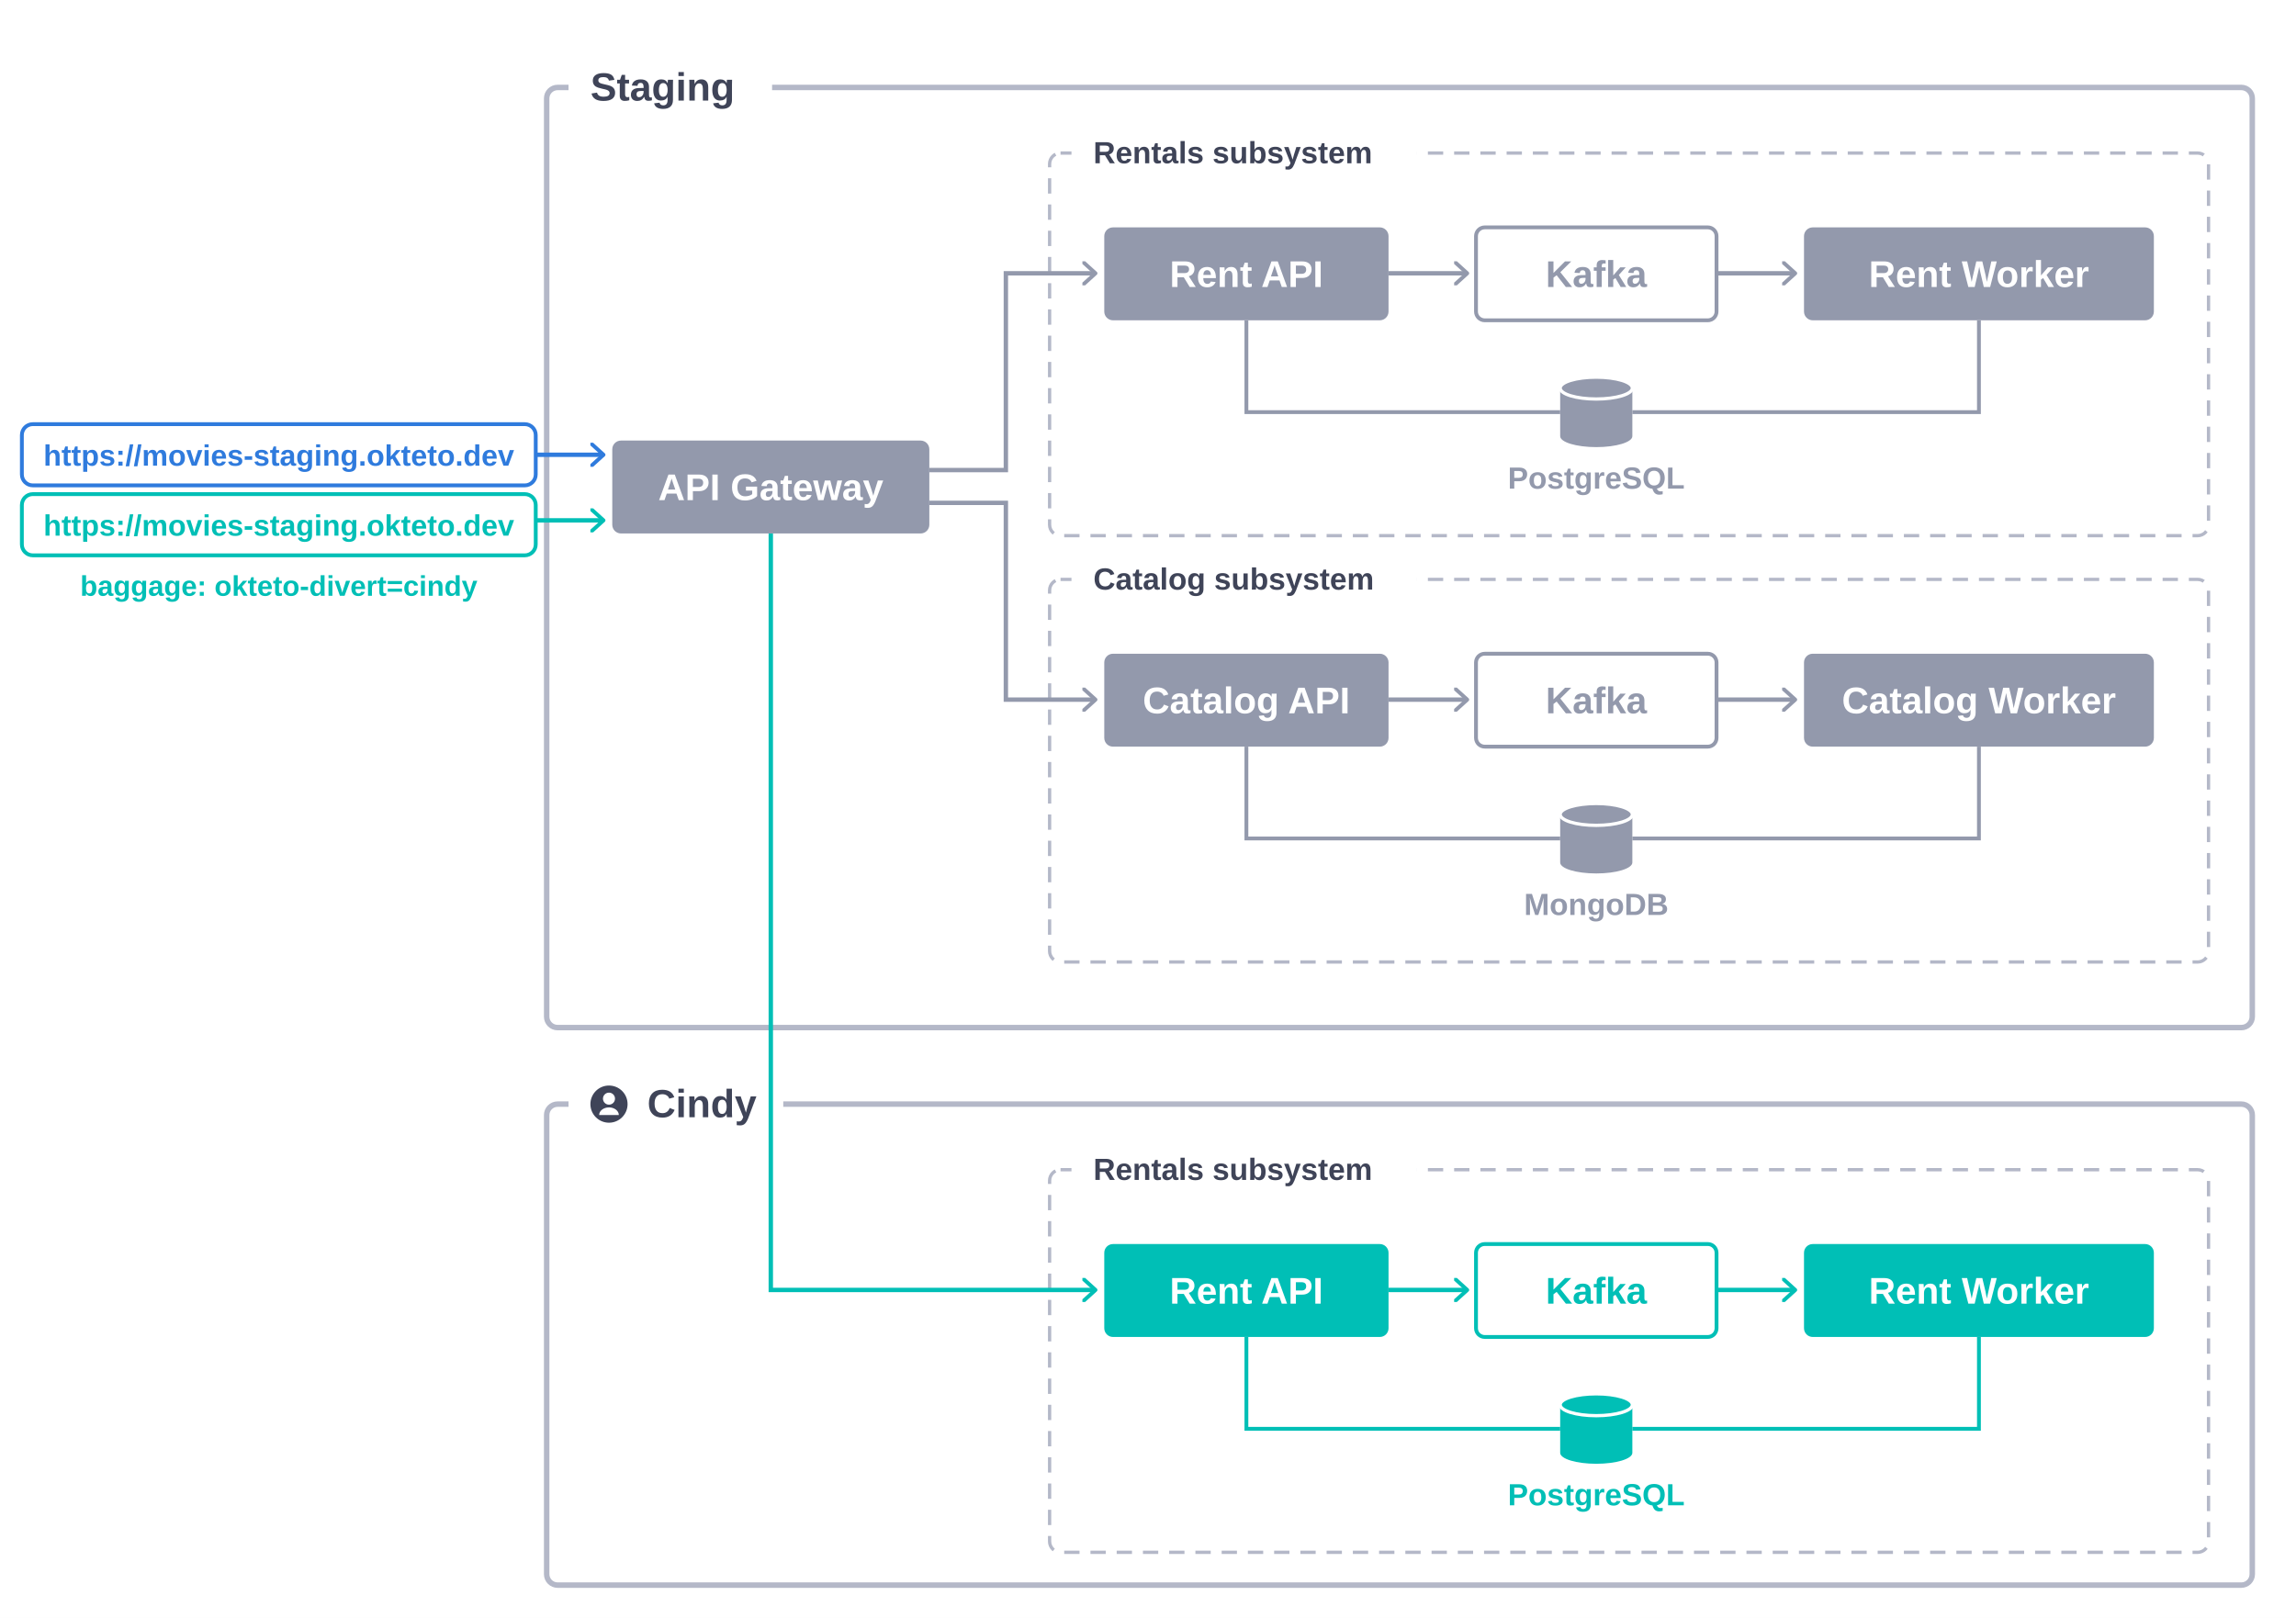
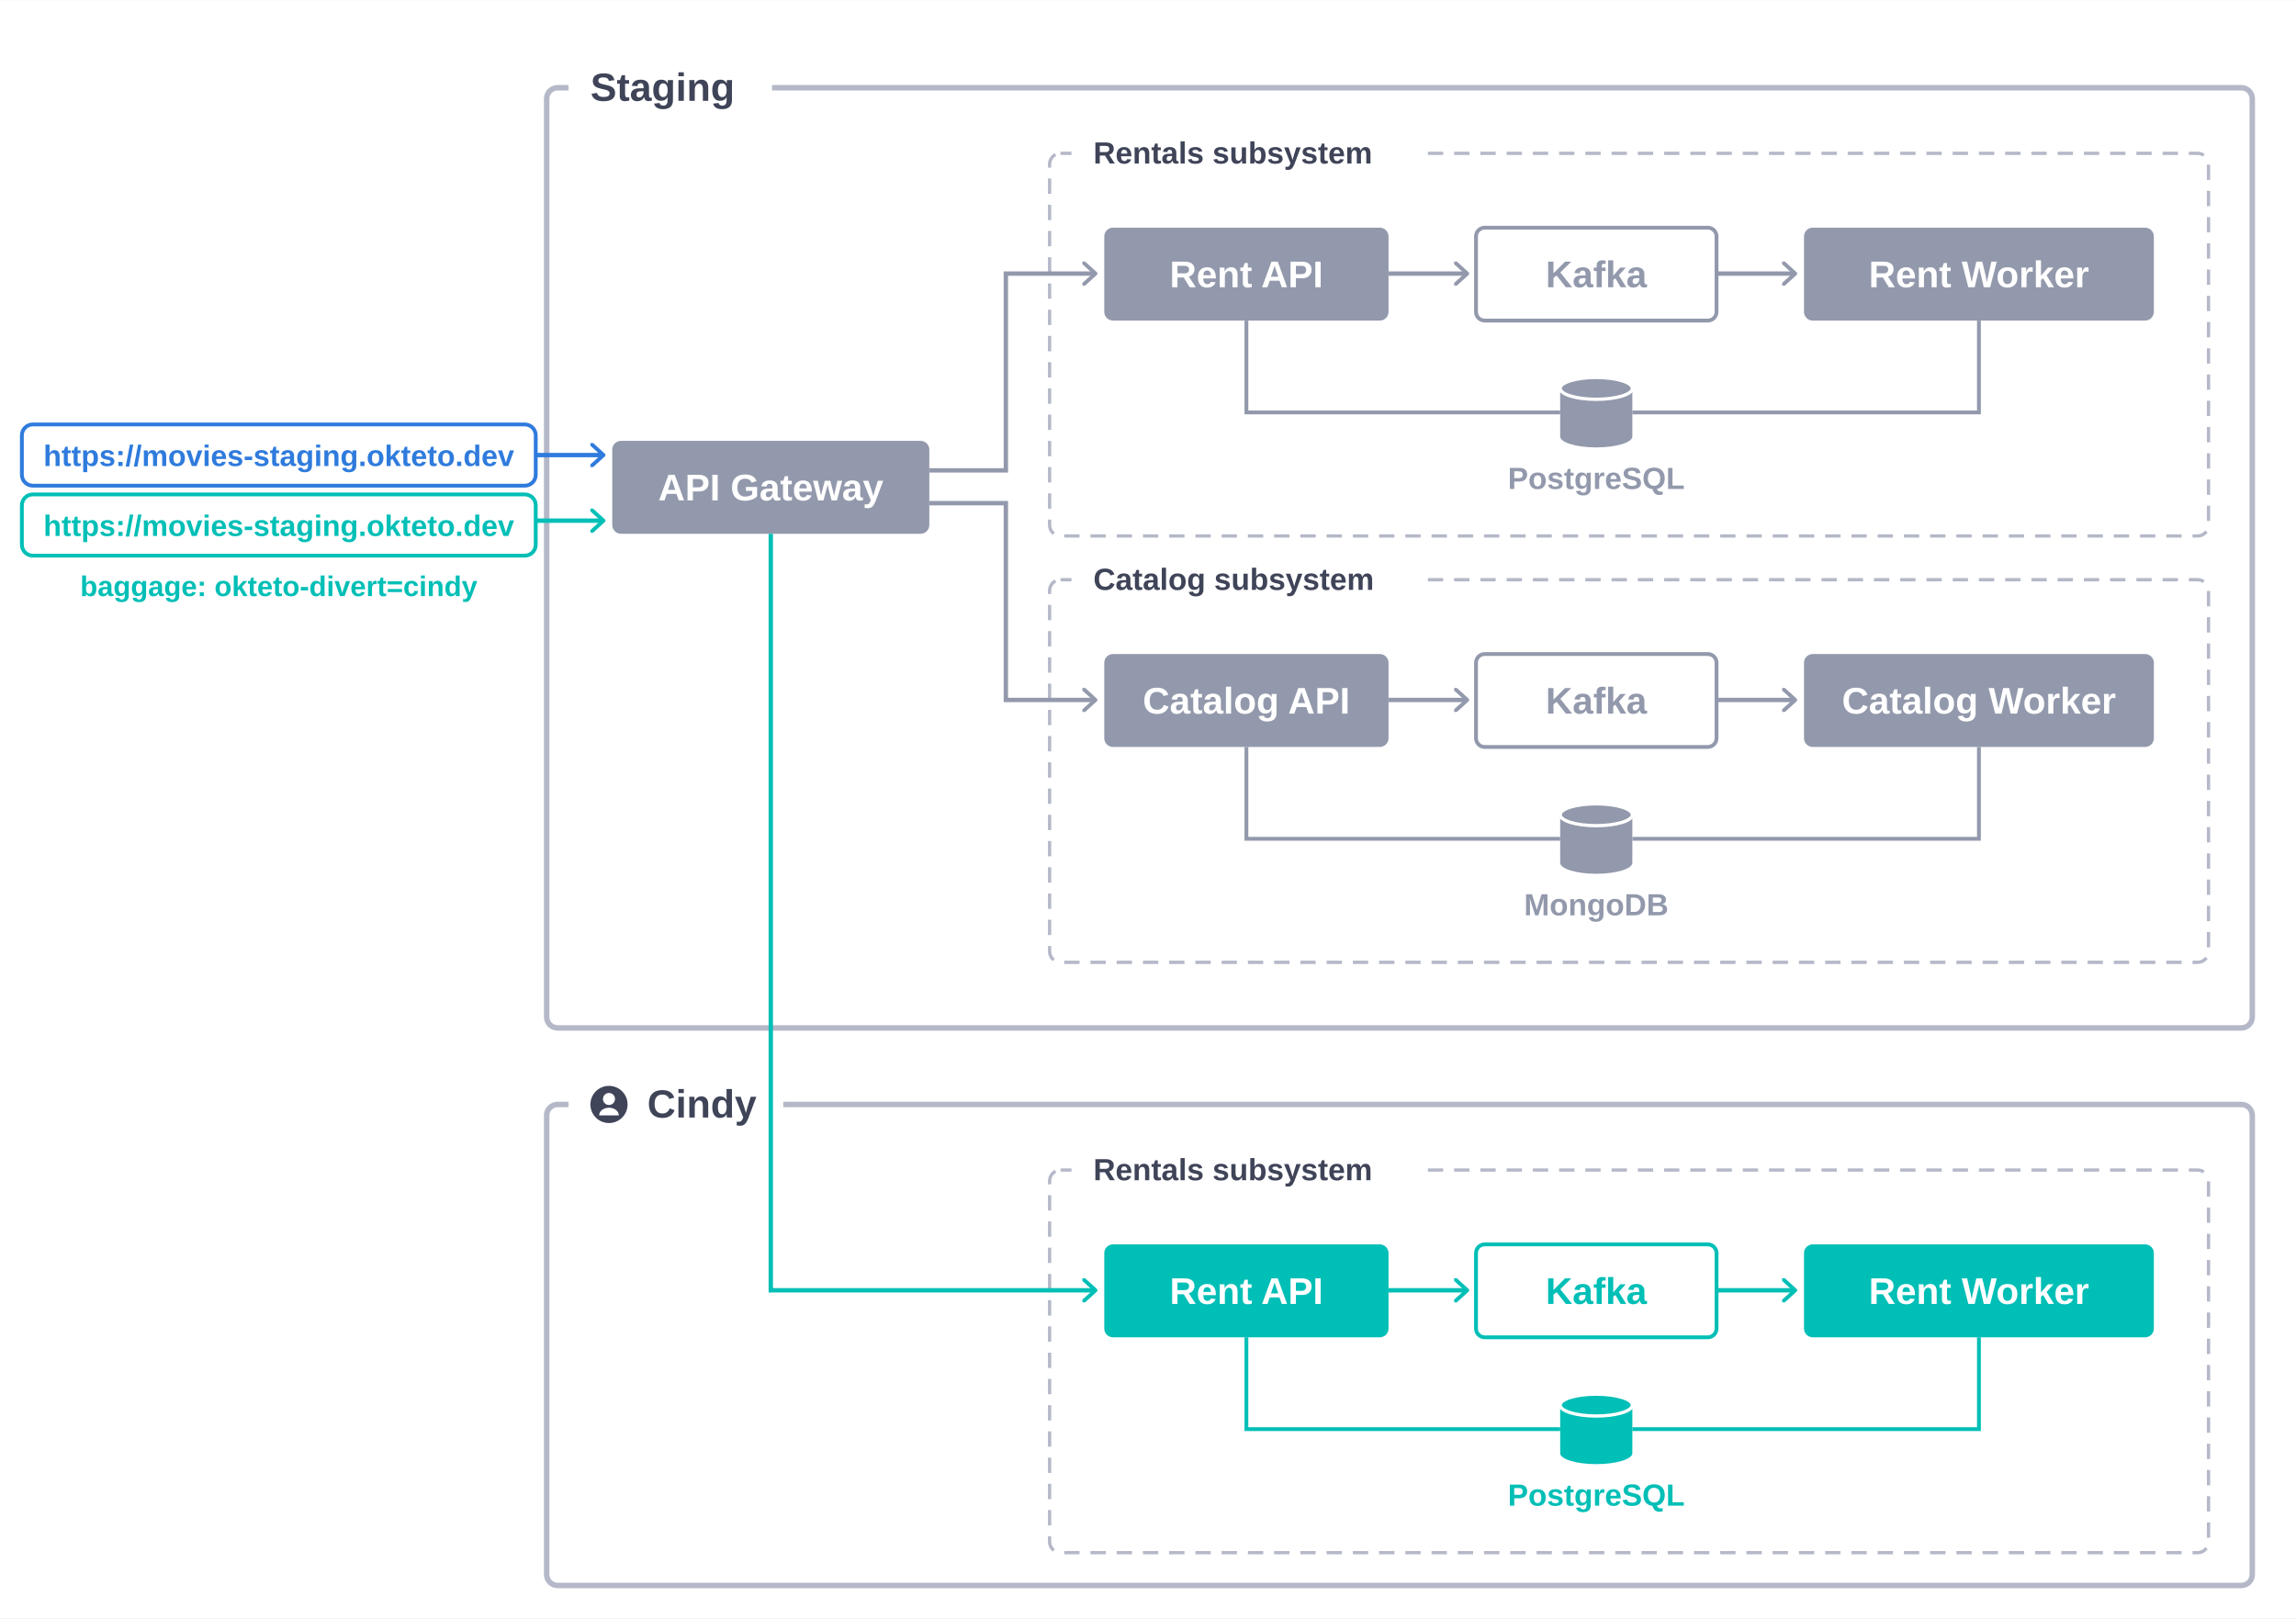
- <svg xmlns="http://www.w3.org/2000/svg" viewBox="0 0 2100 1480" width="2100" height="1480">
+ <svg xmlns="http://www.w3.org/2000/svg" viewBox="0 0 2100 1480" width="800" height="564">
  <defs>
    <marker id="ag" viewBox="0 0 14 22" refX="12" refY="11" markerWidth="14" markerHeight="22" markerUnits="userSpaceOnUse" orient="auto">
      <path d="M1,1 L12,11 L1,21" fill="none" stroke="#9399AC" stroke-width="3.5" stroke-linecap="round" stroke-linejoin="round" />
    </marker>
    <marker id="at" viewBox="0 0 14 22" refX="12" refY="11" markerWidth="14" markerHeight="22" markerUnits="userSpaceOnUse" orient="auto">
      <path d="M1,1 L12,11 L1,21" fill="none" stroke="#00BFB6" stroke-width="3.5" stroke-linecap="round" stroke-linejoin="round" />
    </marker>
    <marker id="ab" viewBox="0 0 14 22" refX="12" refY="11" markerWidth="14" markerHeight="22" markerUnits="userSpaceOnUse" orient="auto">
      <path d="M1,1 L12,11 L1,21" fill="none" stroke="#2F7BDD" stroke-width="3.5" stroke-linecap="round" stroke-linejoin="round" />
    </marker>
  </defs>
  <rect width="100%" height="100%" fill="#fff" />
  <rect x="500" y="80" width="1560" height="860" rx="10" fill="none" stroke="#B4B8C8" stroke-width="5" />
  <rect x="520" y="70" width="186.16" height="20" fill="#fff" />
  <text x="540" y="92.0" font-family="'Avenir Next', Avenir, 'Nunito Sans', 'Helvetica Neue', Arial, sans-serif" font-size="36" font-weight="600" fill="#3F4458">Staging</text>
  <rect x="20" y="388" width="470" height="56" rx="10" fill="#fff" stroke="#2F7BDD" stroke-width="3.5" />
  <text x="255.0" y="426.0" text-anchor="middle" font-family="'Avenir Next', Avenir, 'Nunito Sans', 'Helvetica Neue', Arial, sans-serif" font-size="27" font-weight="600" fill="#2F7BDD">https://movies-staging.okteto.dev</text>
  <path d="M490,416 H552" fill="none" stroke="#2F7BDD" stroke-width="4" marker-end="url(#ab)" />
  <rect x="20" y="452" width="470" height="56" rx="10" fill="#fff" stroke="#00BFB6" stroke-width="3.5" />
  <text x="255.0" y="490.0" text-anchor="middle" font-family="'Avenir Next', Avenir, 'Nunito Sans', 'Helvetica Neue', Arial, sans-serif" font-size="27" font-weight="600" fill="#00BFB6">https://movies-staging.okteto.dev</text>
  <text x="255" y="545" text-anchor="middle" font-family="'Avenir Next', Avenir, 'Nunito Sans', 'Helvetica Neue', Arial, sans-serif" font-size="26" font-weight="600" fill="#00BFB6">baggage: okteto-divert=cindy</text>
  <path d="M490,476 H552" fill="none" stroke="#00BFB6" stroke-width="4" marker-end="url(#at)" />
  <rect x="560" y="403" width="290" height="85" rx="8" fill="#9399AC" />
  <text x="705.0" y="457.5" text-anchor="middle" font-family="'Avenir Next', Avenir, 'Nunito Sans', 'Helvetica Neue', Arial, sans-serif" font-size="34" font-weight="600" fill="#fff">API Gateway</text>
  <rect x="960" y="140" width="1060" height="350" rx="10" fill="none" stroke="#B4B8C8" stroke-width="3" stroke-dasharray="14 10" />
  <rect x="980" y="130" width="316.08" height="20" fill="#fff" />
  <text x="1000" y="149.333" font-family="'Avenir Next', Avenir, 'Nunito Sans', 'Helvetica Neue', Arial, sans-serif" font-size="28" font-weight="600" fill="#3F4458">Rentals subsystem</text>
  <rect x="1010" y="208" width="260" height="85" rx="8" fill="#9399AC" />
  <text x="1140.0" y="262.5" text-anchor="middle" font-family="'Avenir Next', Avenir, 'Nunito Sans', 'Helvetica Neue', Arial, sans-serif" font-size="34" font-weight="600" fill="#fff">Rent API</text>
  <rect x="1350" y="208" width="220" height="85" rx="8" fill="#fff" stroke="#9399AC" stroke-width="3.5" />
  <text x="1460.0" y="262.5" text-anchor="middle" font-family="'Avenir Next', Avenir, 'Nunito Sans', 'Helvetica Neue', Arial, sans-serif" font-size="34" font-weight="600" fill="#9399AC">Kafka</text>
  <rect x="1650" y="208" width="320" height="85" rx="8" fill="#9399AC" />
  <text x="1810.0" y="262.5" text-anchor="middle" font-family="'Avenir Next', Avenir, 'Nunito Sans', 'Helvetica Neue', Arial, sans-serif" font-size="34" font-weight="600" fill="#fff">Rent Worker</text>
  <path d="M1270,250 H1342" fill="none" stroke="#9399AC" stroke-width="4" marker-end="url(#ag)" />
  <path d="M1570,250 H1642" fill="none" stroke="#9399AC" stroke-width="4" marker-end="url(#ag)" />
  <path d="M1427,355 v44 a33,10 0 0,0 66,0 v-44 z" fill="#9399AC" />
  <ellipse cx="1460" cy="355" rx="33" ry="10" fill="#9399AC" stroke="#fff" stroke-width="3" />
  <text x="1460" y="447" text-anchor="middle" font-family="'Avenir Next', Avenir, 'Nunito Sans', 'Helvetica Neue', Arial, sans-serif" font-size="28" font-weight="600" fill="#9399AC">PostgreSQL</text>
  <path d="M1140,293 V377 H1427" fill="none" stroke="#9399AC" stroke-width="3.5" />
  <path d="M1810,293 V377 H1493" fill="none" stroke="#9399AC" stroke-width="3.5" />
  <rect x="960" y="530" width="1060" height="350" rx="10" fill="none" stroke="#B4B8C8" stroke-width="3" stroke-dasharray="14 10" />
  <rect x="980" y="520" width="316.08" height="20" fill="#fff" />
  <text x="1000" y="539.333" font-family="'Avenir Next', Avenir, 'Nunito Sans', 'Helvetica Neue', Arial, sans-serif" font-size="28" font-weight="600" fill="#3F4458">Catalog subsystem</text>
  <rect x="1010" y="598" width="260" height="85" rx="8" fill="#9399AC" />
  <text x="1140.0" y="652.5" text-anchor="middle" font-family="'Avenir Next', Avenir, 'Nunito Sans', 'Helvetica Neue', Arial, sans-serif" font-size="34" font-weight="600" fill="#fff">Catalog API</text>
  <rect x="1350" y="598" width="220" height="85" rx="8" fill="#fff" stroke="#9399AC" stroke-width="3.5" />
  <text x="1460.0" y="652.5" text-anchor="middle" font-family="'Avenir Next', Avenir, 'Nunito Sans', 'Helvetica Neue', Arial, sans-serif" font-size="34" font-weight="600" fill="#9399AC">Kafka</text>
  <rect x="1650" y="598" width="320" height="85" rx="8" fill="#9399AC" />
  <text x="1810.0" y="652.5" text-anchor="middle" font-family="'Avenir Next', Avenir, 'Nunito Sans', 'Helvetica Neue', Arial, sans-serif" font-size="34" font-weight="600" fill="#fff">Catalog Worker</text>
  <path d="M1270,640 H1342" fill="none" stroke="#9399AC" stroke-width="4" marker-end="url(#ag)" />
  <path d="M1570,640 H1642" fill="none" stroke="#9399AC" stroke-width="4" marker-end="url(#ag)" />
  <path d="M1427,745 v44 a33,10 0 0,0 66,0 v-44 z" fill="#9399AC" />
  <ellipse cx="1460" cy="745" rx="33" ry="10" fill="#9399AC" stroke="#fff" stroke-width="3" />
  <text x="1460" y="837" text-anchor="middle" font-family="'Avenir Next', Avenir, 'Nunito Sans', 'Helvetica Neue', Arial, sans-serif" font-size="28" font-weight="600" fill="#9399AC">MongoDB</text>
  <path d="M1140,683 V767 H1427" fill="none" stroke="#9399AC" stroke-width="3.5" />
  <path d="M1810,683 V767 H1493" fill="none" stroke="#9399AC" stroke-width="3.5" />
  <path d="M850,430 H920 V250 H1002" fill="none" stroke="#9399AC" stroke-width="4" marker-end="url(#ag)" />
  <path d="M850,460 H920 V640 H1002" fill="none" stroke="#9399AC" stroke-width="4" marker-end="url(#ag)" />
  <rect x="500" y="1010" width="1560" height="440" rx="10" fill="none" stroke="#B4B8C8" stroke-width="5" />
  <rect x="520" y="1000" width="196.4" height="20" fill="#fff" />
  <circle cx="557" cy="1010" r="17" fill="#3F4458" />
  <circle cx="557" cy="1005" r="5.5" fill="#fff" />
  <path d="M548,1020 a9,7 0 0,1 18,0 z" fill="#fff" />
  <text x="592" y="1022.0" font-family="'Avenir Next', Avenir, 'Nunito Sans', 'Helvetica Neue', Arial, sans-serif" font-size="36" font-weight="600" fill="#3F4458">Cindy</text>
  <rect x="960" y="1070" width="1060" height="350" rx="10" fill="none" stroke="#B4B8C8" stroke-width="3" stroke-dasharray="14 10" />
  <rect x="980" y="1060" width="316.08" height="20" fill="#fff" />
  <text x="1000" y="1079.333" font-family="'Avenir Next', Avenir, 'Nunito Sans', 'Helvetica Neue', Arial, sans-serif" font-size="28" font-weight="600" fill="#3F4458">Rentals subsystem</text>
  <rect x="1010" y="1138" width="260" height="85" rx="8" fill="#00BFB6" />
  <text x="1140.0" y="1192.5" text-anchor="middle" font-family="'Avenir Next', Avenir, 'Nunito Sans', 'Helvetica Neue', Arial, sans-serif" font-size="34" font-weight="600" fill="#fff">Rent API</text>
  <rect x="1350" y="1138" width="220" height="85" rx="8" fill="#fff" stroke="#00BFB6" stroke-width="3.5" />
  <text x="1460.0" y="1192.5" text-anchor="middle" font-family="'Avenir Next', Avenir, 'Nunito Sans', 'Helvetica Neue', Arial, sans-serif" font-size="34" font-weight="600" fill="#00BFB6">Kafka</text>
  <rect x="1650" y="1138" width="320" height="85" rx="8" fill="#00BFB6" />
  <text x="1810.0" y="1192.5" text-anchor="middle" font-family="'Avenir Next', Avenir, 'Nunito Sans', 'Helvetica Neue', Arial, sans-serif" font-size="34" font-weight="600" fill="#fff">Rent Worker</text>
  <path d="M1270,1180 H1342" fill="none" stroke="#00BFB6" stroke-width="4" marker-end="url(#at)" />
  <path d="M1570,1180 H1642" fill="none" stroke="#00BFB6" stroke-width="4" marker-end="url(#at)" />
  <path d="M1427,1285 v44 a33,10 0 0,0 66,0 v-44 z" fill="#00BFB6" />
  <ellipse cx="1460" cy="1285" rx="33" ry="10" fill="#00BFB6" stroke="#fff" stroke-width="3" />
  <text x="1460" y="1377" text-anchor="middle" font-family="'Avenir Next', Avenir, 'Nunito Sans', 'Helvetica Neue', Arial, sans-serif" font-size="28" font-weight="600" fill="#00BFB6">PostgreSQL</text>
  <path d="M1140,1223 V1307 H1427" fill="none" stroke="#00BFB6" stroke-width="3.5" />
  <path d="M1810,1223 V1307 H1493" fill="none" stroke="#00BFB6" stroke-width="3.5" />
  <path d="M705,488 V1180 H1002" fill="none" stroke="#00BFB6" stroke-width="4" marker-end="url(#at)" />
</svg>
